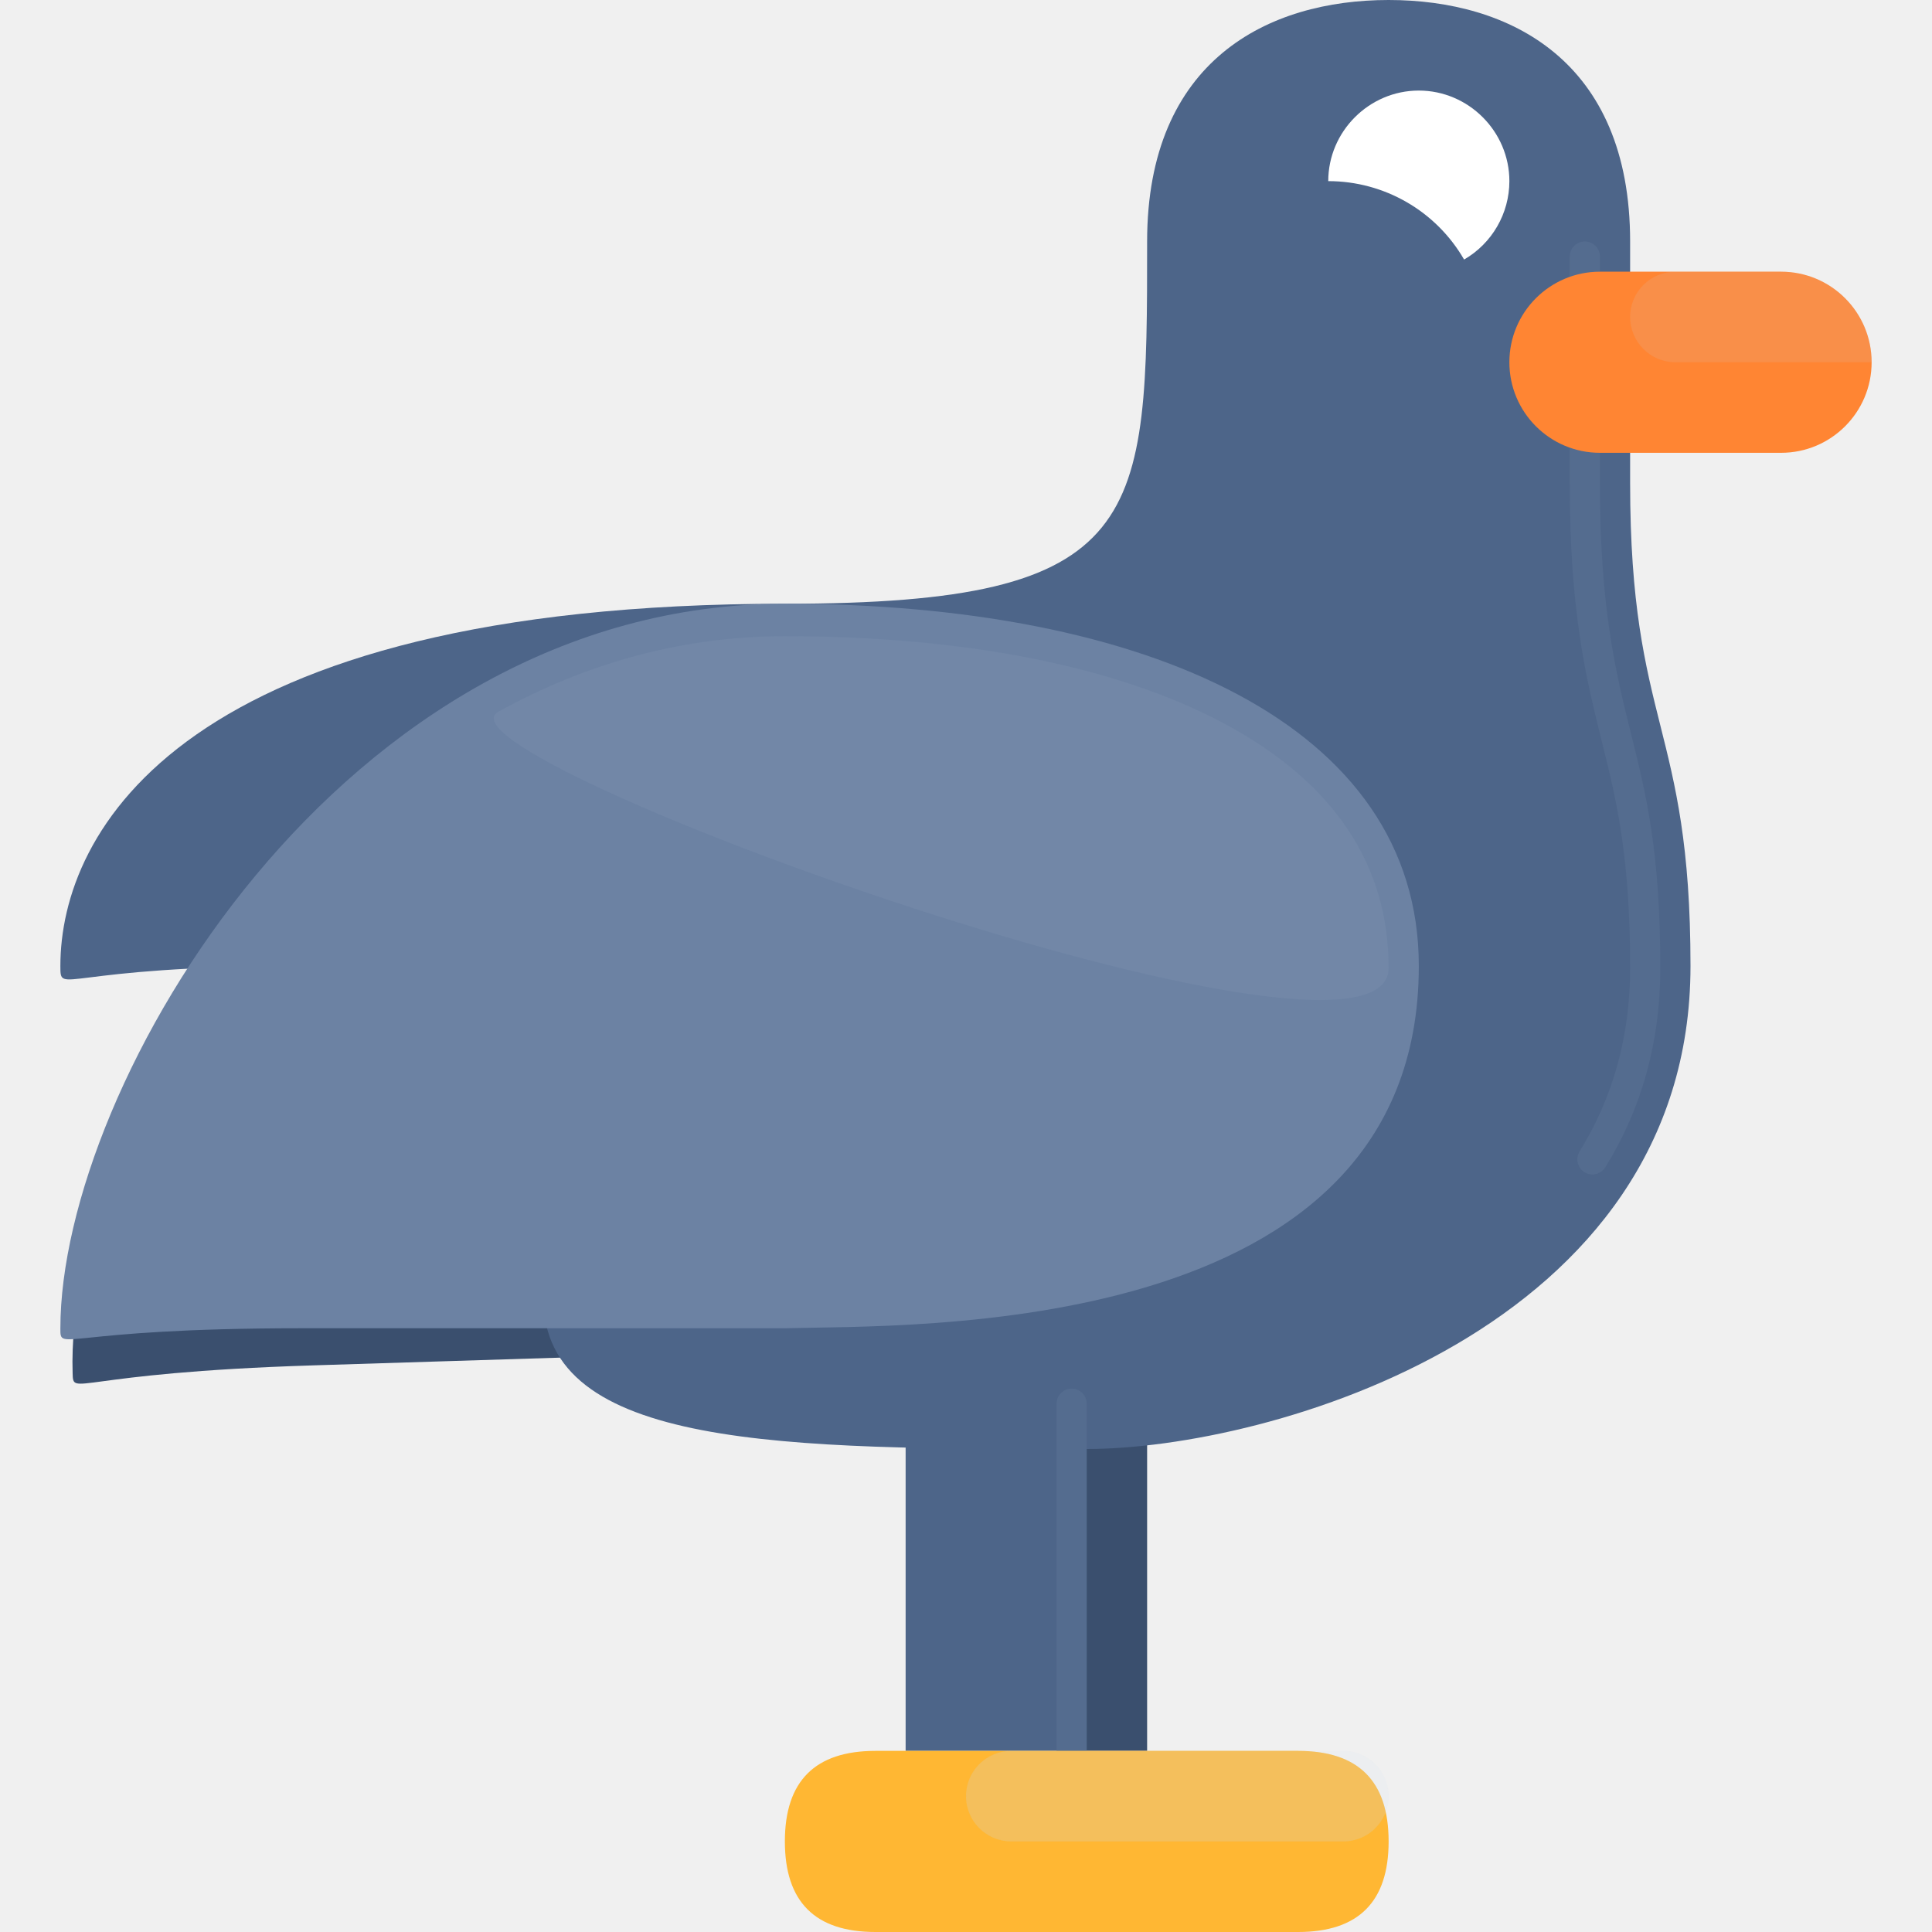
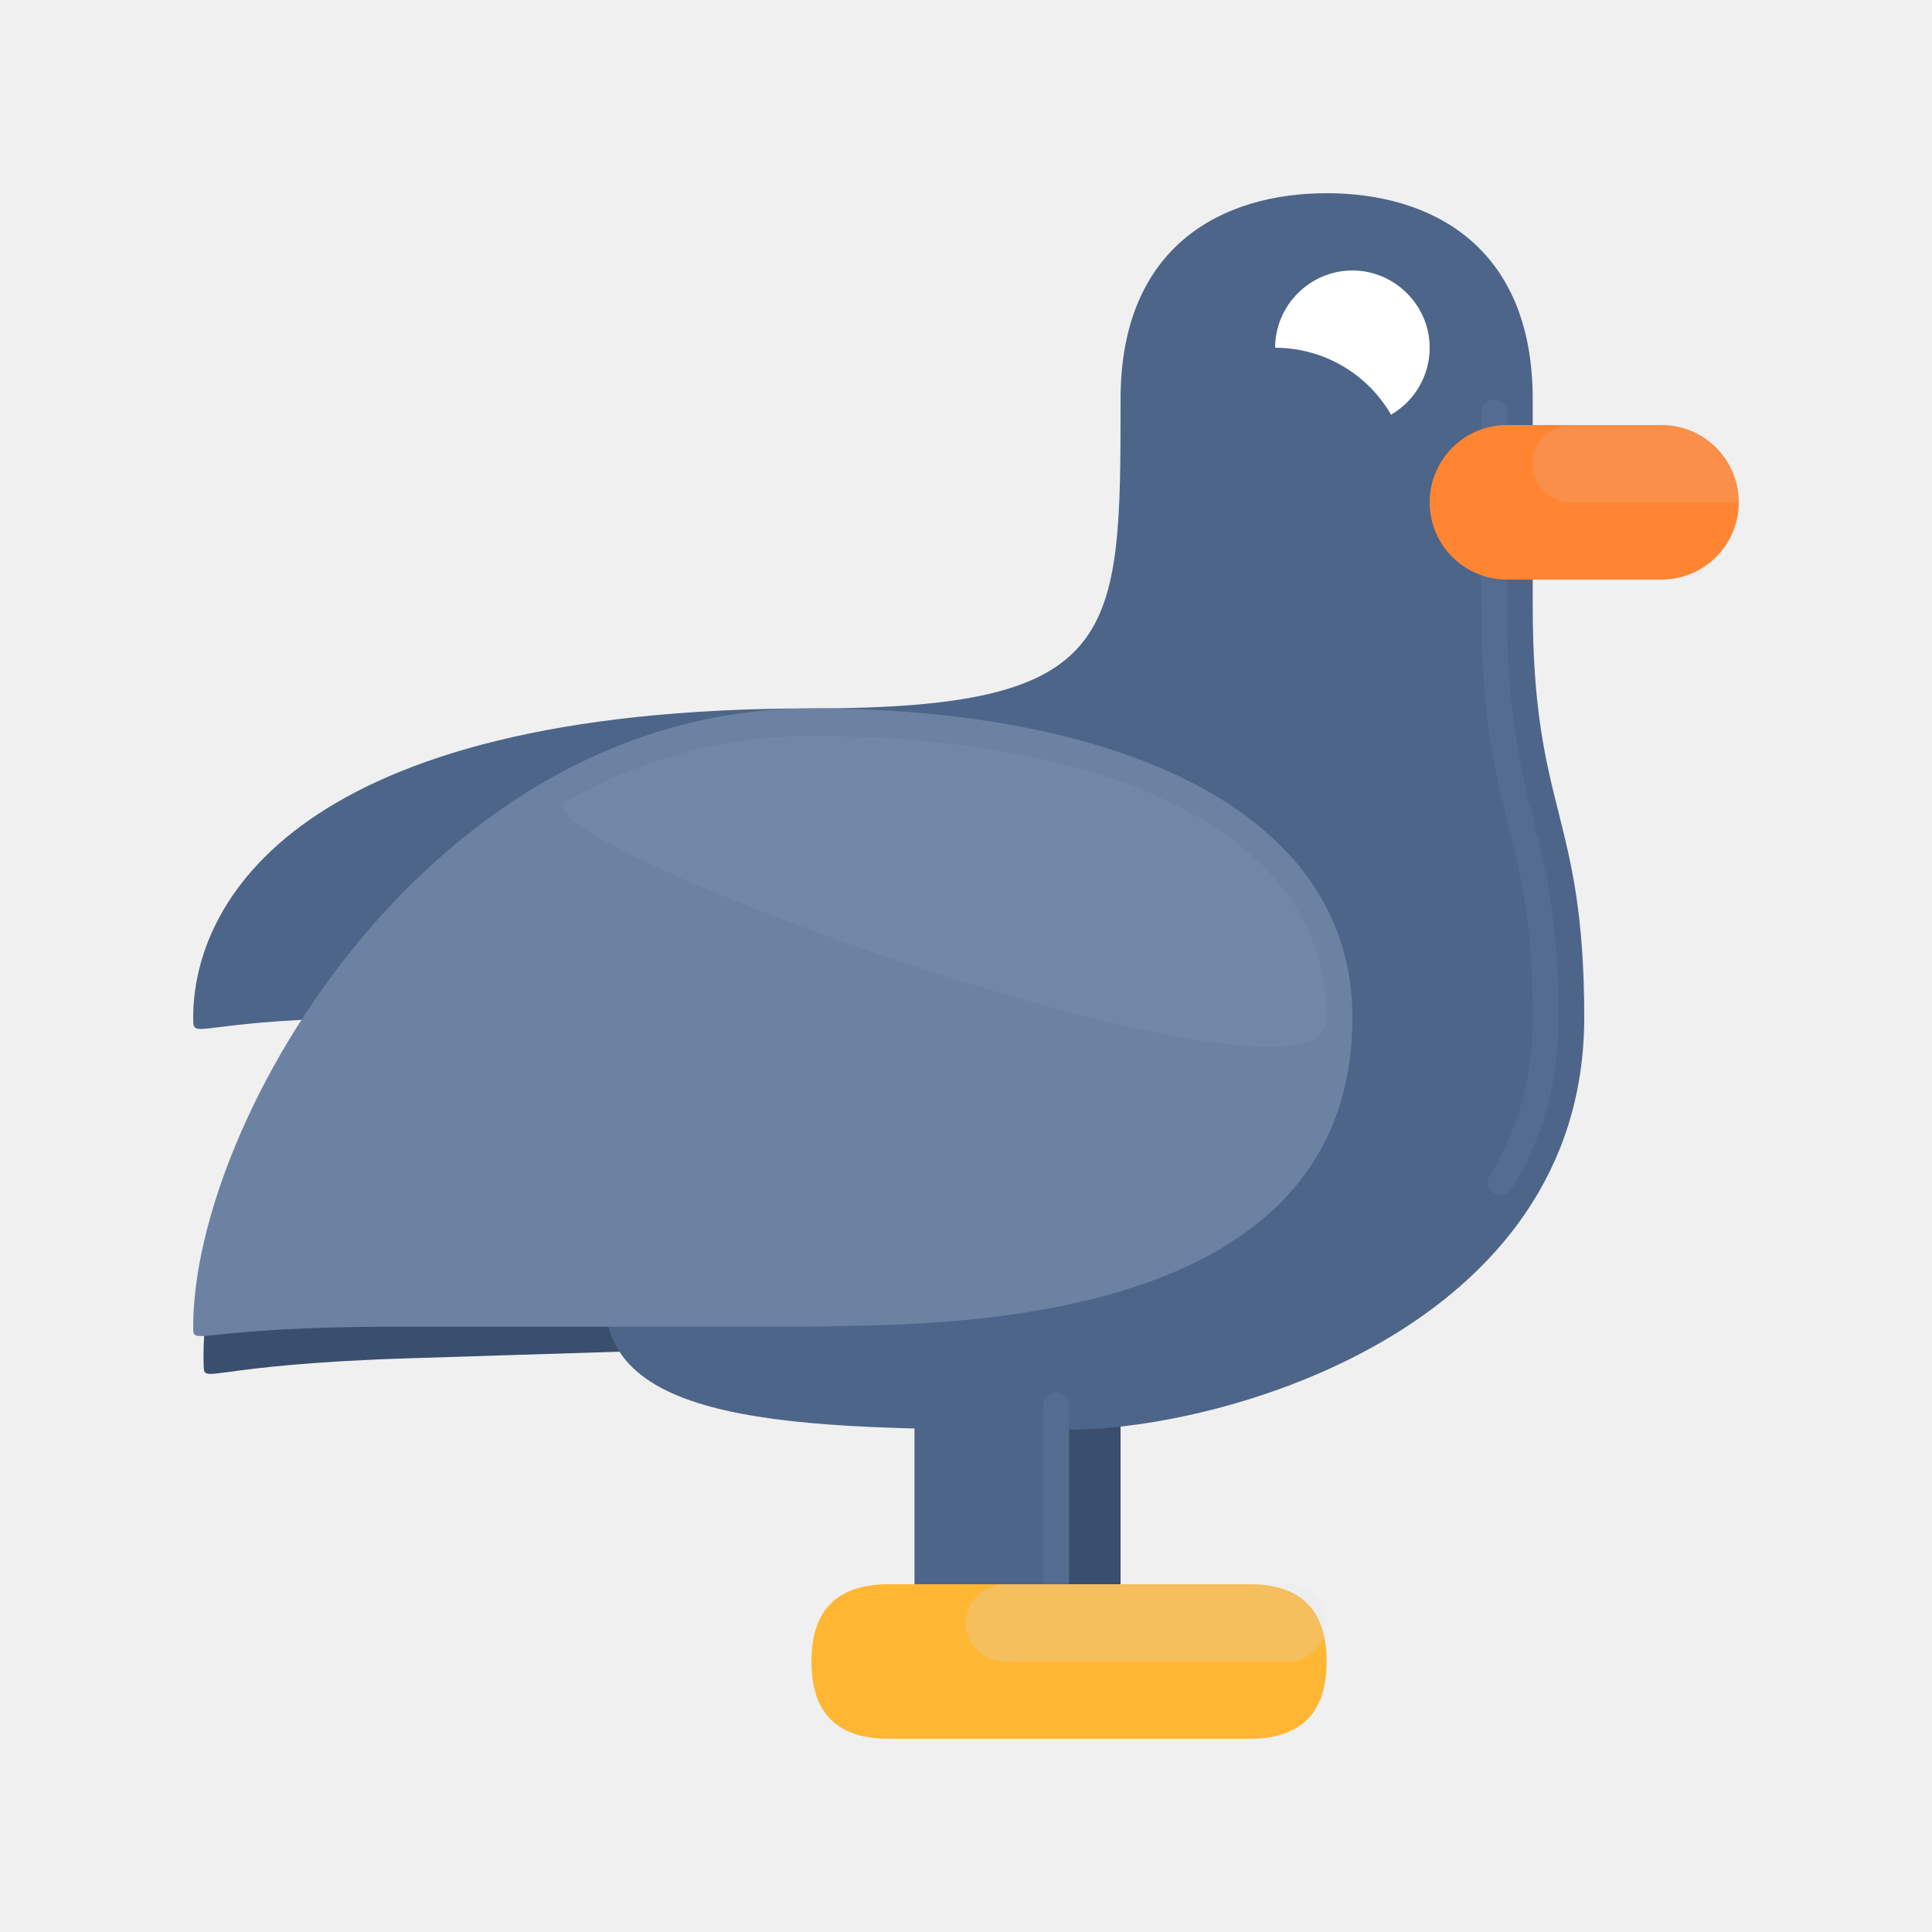
- <svg xmlns="http://www.w3.org/2000/svg" id="duck_dark" data-name="duck dark" width="576" height="576" viewBox="0 0 576 576">
+ <svg xmlns="http://www.w3.org/2000/svg" id="Layer_5" data-name="Layer 5" width="576" height="576" viewBox="0 0 576 576">
  <defs>
    <clipPath id="clippath">
-       <path id="foot-3" data-name="foot" d="M234,549c0-18,9-27,27-27,27,0,126,0,126,0,18,0,27,9,27,27s-9,27-27,27h-126c-18,0-27-9-27-27Z" fill="#ffb733" />
+       <path id="foot-3" data-name="foot" d="M241.92,495.36c0-15.36,7.68-23.04,23.04-23.04,23.04,0,107.52,0,107.52,0,15.36,0,23.04,7.68,23.04,23.04s-7.68,23.04-23.04,23.04h-107.52c-15.36,0-23.04-7.68-23.04-23.04Z" fill="#ffb733" />
    </clipPath>
    <clipPath id="clippath-1">
-       <rect id="beak-3" data-name="beak" x="477" y="54" width="54" height="108" rx="27" ry="27" transform="translate(612 -396) rotate(90)" fill="#ff8533" />
+       <rect id="beak-3" data-name="beak" x="449.28" y="103.68" width="46.08" height="92.16" rx="23.04" ry="23.04" transform="translate(622.08 -322.56) rotate(90)" fill="#ff8533" />
    </clipPath>
  </defs>
  <g id="leg-back">
-     <path d="M315,423h27c0,36.44,0,61.7,0,99h-27c0-36.79,0-62.05,0-99Z" fill="#3a4f6e" />
+     <path d="M311.04,387.84h23.04c0,31.09,0,52.65,0,84.48h-23.04c0-31.39,0-52.95,0-84.48Z" fill="#3a4f6e" />
  </g>
  <g id="leg-front">
-     <path d="M270,423h54c0,36.44,0,61.7,0,99h-54c0-36.79,0-62.05,0-99Z" fill="#4d6589" />
+     <path d="M272.64,387.84h46.08c0,31.09,0,52.65,0,84.48h-46.08c0-31.39,0-52.95,0-84.48Z" fill="#4d6589" />
  </g>
  <g id="foot">
-     <path id="foot-2" data-name="foot" d="M234,549c0-18,9-27,27-27,27,0,126,0,126,0,18,0,27,9,27,27s-9,27-27,27h-126c-18,0-27-9-27-27Z" fill="#ffb733" />
+     <path id="foot-2" data-name="foot" d="M241.92,495.36c0-15.36,7.68-23.04,23.04-23.04,23.04,0,107.52,0,107.52,0,15.36,0,23.04,7.68,23.04,23.04s-7.68,23.04-23.04,23.04h-107.52c-15.36,0-23.04-7.68-23.04-23.04Z" fill="#ffb733" />
    <g clip-path="url(#clippath)">
      <g id="foot-highlight" opacity=".12">
-         <rect x="288" y="522" width="126" height="27" rx="13.5" ry="13.5" fill="#c8daeb" />
+         <rect x="288" y="472.32" width="107.52" height="23.04" rx="11.52" ry="11.52" fill="#c8daeb" />
      </g>
    </g>
  </g>
  <g id="wing-back">
-     <path d="M237.48,402.54c37.27-2.2,189.02-2.29,185.52-113.96-2.25-71.87-84.34-105.32-192.29-101.93-132.7,4.16-211.32,150.7-209.06,222.66.18,7.4-.06,0,71.91-2.25,35.98-1.13,143.93-4.51,143.93-4.51Z" fill="#3a4f6e" />
+     <path d="M244.89,401.1c31.8-1.88,161.3-1.95,158.31-97.25-1.92-61.33-71.97-89.87-164.09-86.98-113.23,3.55-180.33,128.59-178.4,190,.16,6.31-.05,0,61.36-1.92,30.7-.96,122.82-3.85,122.82-3.85Z" fill="#3a4f6e" />
  </g>
-   <path id="body" d="M18,288c0-39.93,36-108,216-108,108,0,108-24.71,108-108C342,18,378,0,414,0s72,18,72,72v72c0,72.67,18,72,18,144,0,108.67-126,144-180,144-90,0-162,0-162-45,0-27,0-36,0-63,0-23.85-36-36-72-36-72,0-72,9-72,0Z" fill="#4d6589" />
-   <path id="breast-highlight" d="M472.22,349.36c-2-1.36-2.55-4.05-1.27-6.11,9.99-16.12,15.05-34.46,15.05-54.59,0-33.71-4.1-50.18-8.44-67.61-4.7-18.9-9.56-38.43-9.56-77.06v-67.5c0-2.48,2.01-4.5,4.5-4.5h0c2.48,0,4.5,2.01,4.5,4.5v67.5c0,37.52,4.73,56.52,9.3,74.89,4.48,17.98,8.7,34.97,8.7,69.79,0,21.85-5.52,41.8-16.42,59.37-1.35,2.17-4.24,2.76-6.35,1.33h0Z" fill="#c8daeb" opacity=".06" />
+   <path id="body" d="M57.6,303.36c0-34.07,30.72-92.16,184.32-92.16,92.16,0,92.16-21.08,92.16-92.16,0-46.08,30.72-61.44,61.44-61.44s61.44,15.36,61.44,61.44v61.44c0,62.01,15.36,61.44,15.36,122.88,0,92.73-107.52,122.88-153.6,122.88-76.8,0-138.24,0-138.24-38.4,0-23.04,0-30.72,0-53.76,0-20.35-30.72-30.72-61.44-30.72-61.44,0-61.44,7.68-61.44,0Z" fill="#4d6589" />
+   <path id="breast-highlight" d="M445.21,355.72c-1.71-1.16-2.18-3.46-1.09-5.21,8.52-13.75,12.84-29.4,12.84-46.58,0-28.77-3.5-42.82-7.2-57.69-4.01-16.12-8.16-32.8-8.16-65.76v-57.6c0-2.12,1.72-3.84,3.84-3.84h0c2.12,0,3.84,1.72,3.84,3.84v57.6c0,32.02,4.03,48.23,7.93,63.9,3.82,15.35,7.43,29.84,7.43,59.55,0,18.65-4.71,35.67-14.02,50.66-1.15,1.85-3.62,2.36-5.42,1.13h0Z" fill="#c8daeb" opacity=".06" />
  <g id="wing-front">
-     <path d="M234,396c37.32-1.03,189,3.73,189-108,0-71.91-81-108-189-108-132.76,0-216,144-216,216-.05,7.4,0,0,72,0h144Z" fill="#6c82a3" />
+     <path d="M241.92,395.52c31.84-.88,161.28,3.18,161.28-92.16,0-61.36-69.12-92.16-161.28-92.16-113.29,0-184.32,122.88-184.32,184.32-.04,6.32,0,0,61.44,0h122.88Z" fill="#6c82a3" />
  </g>
  <g id="wing-highlight" opacity=".06">
-     <path d="M148.61,212.17c27.02-14.93,55.75-22.5,85.4-22.5,53.72,0,98.94,8.97,130.77,25.93,32.67,17.41,49.23,41.97,49.23,72.98,0,41.21-289.36-63.17-265.4-76.41Z" fill="#c8daeb" />
+     <path d="M169.05,238.65c23.06-12.74,47.58-19.2,72.87-19.2,45.84,0,84.43,7.65,111.59,22.13,27.88,14.86,42.01,35.81,42.01,62.27,0,35.17-246.92-53.9-226.47-65.2Z" fill="#c8daeb" />
  </g>
  <g id="beak">
-     <rect id="beak-2" data-name="beak" x="477" y="54" width="54" height="108" rx="27" ry="27" transform="translate(612 -396) rotate(90)" fill="#ff8533" />
+     <rect id="beak-2" data-name="beak" x="449.28" y="103.68" width="46.08" height="92.16" rx="23.04" ry="23.04" transform="translate(622.08 -322.56) rotate(90)" fill="#ff8533" />
    <g clip-path="url(#clippath-1)">
      <g id="beak-highlight" opacity=".12">
-         <path d="M558,108h-58.5c-7.46,0-13.5-6.04-13.5-13.5h0c0-7.46,6.04-13.5,13.5-13.5h58.5s0,27,0,27Z" fill="#c8daeb" />
+         <path d="M518.4,149.76h-49.92c-6.36,0-11.52-5.16-11.52-11.52h0c0-6.36,5.16-11.52,11.52-11.52h49.92s0,23.04,0,23.04Z" fill="#c8daeb" />
      </g>
    </g>
  </g>
-   <path id="eye" d="M396,54h0c0-14.81,12.19-27,27-27s27,12.19,27,27c0,9.63-5.16,18.57-13.5,23.38h0c-8.35-14.47-23.79-23.38-40.5-23.38Z" fill="#fff" />
+   <path id="eye" d="M380.16,103.68h0c0-12.64,10.4-23.04,23.04-23.04s23.04,10.4,23.04,23.04c0,8.22-4.4,15.84-11.52,19.95h0c-7.13-12.35-20.3-19.95-34.56-19.95Z" fill="#fff" />
  <g id="leg-highlight" opacity=".06">
-     <path d="M315,522v-103.5c0-2.49,2.01-4.5,4.5-4.5h0c2.49,0,4.5,2.01,4.5,4.5v103.5s-9,0-9,0Z" fill="#c8daeb" />
+     <path d="M311.04,472.32v-53.37c0-2.12,1.72-3.84,3.84-3.84h0c2.12,0,3.84,1.72,3.84,3.84v53.37s-7.68,0-7.68,0Z" fill="#c8daeb" />
  </g>
  <g id="foot-highlight-2" data-name="foot-highlight" opacity=".12">
-     <rect x="288" y="522" width="126" height="27" rx="13.5" ry="13.5" fill="#c8daeb" />
+     <rect x="288" y="472.32" width="107.52" height="23.04" rx="11.52" ry="11.52" fill="#c8daeb" />
  </g>
</svg>
